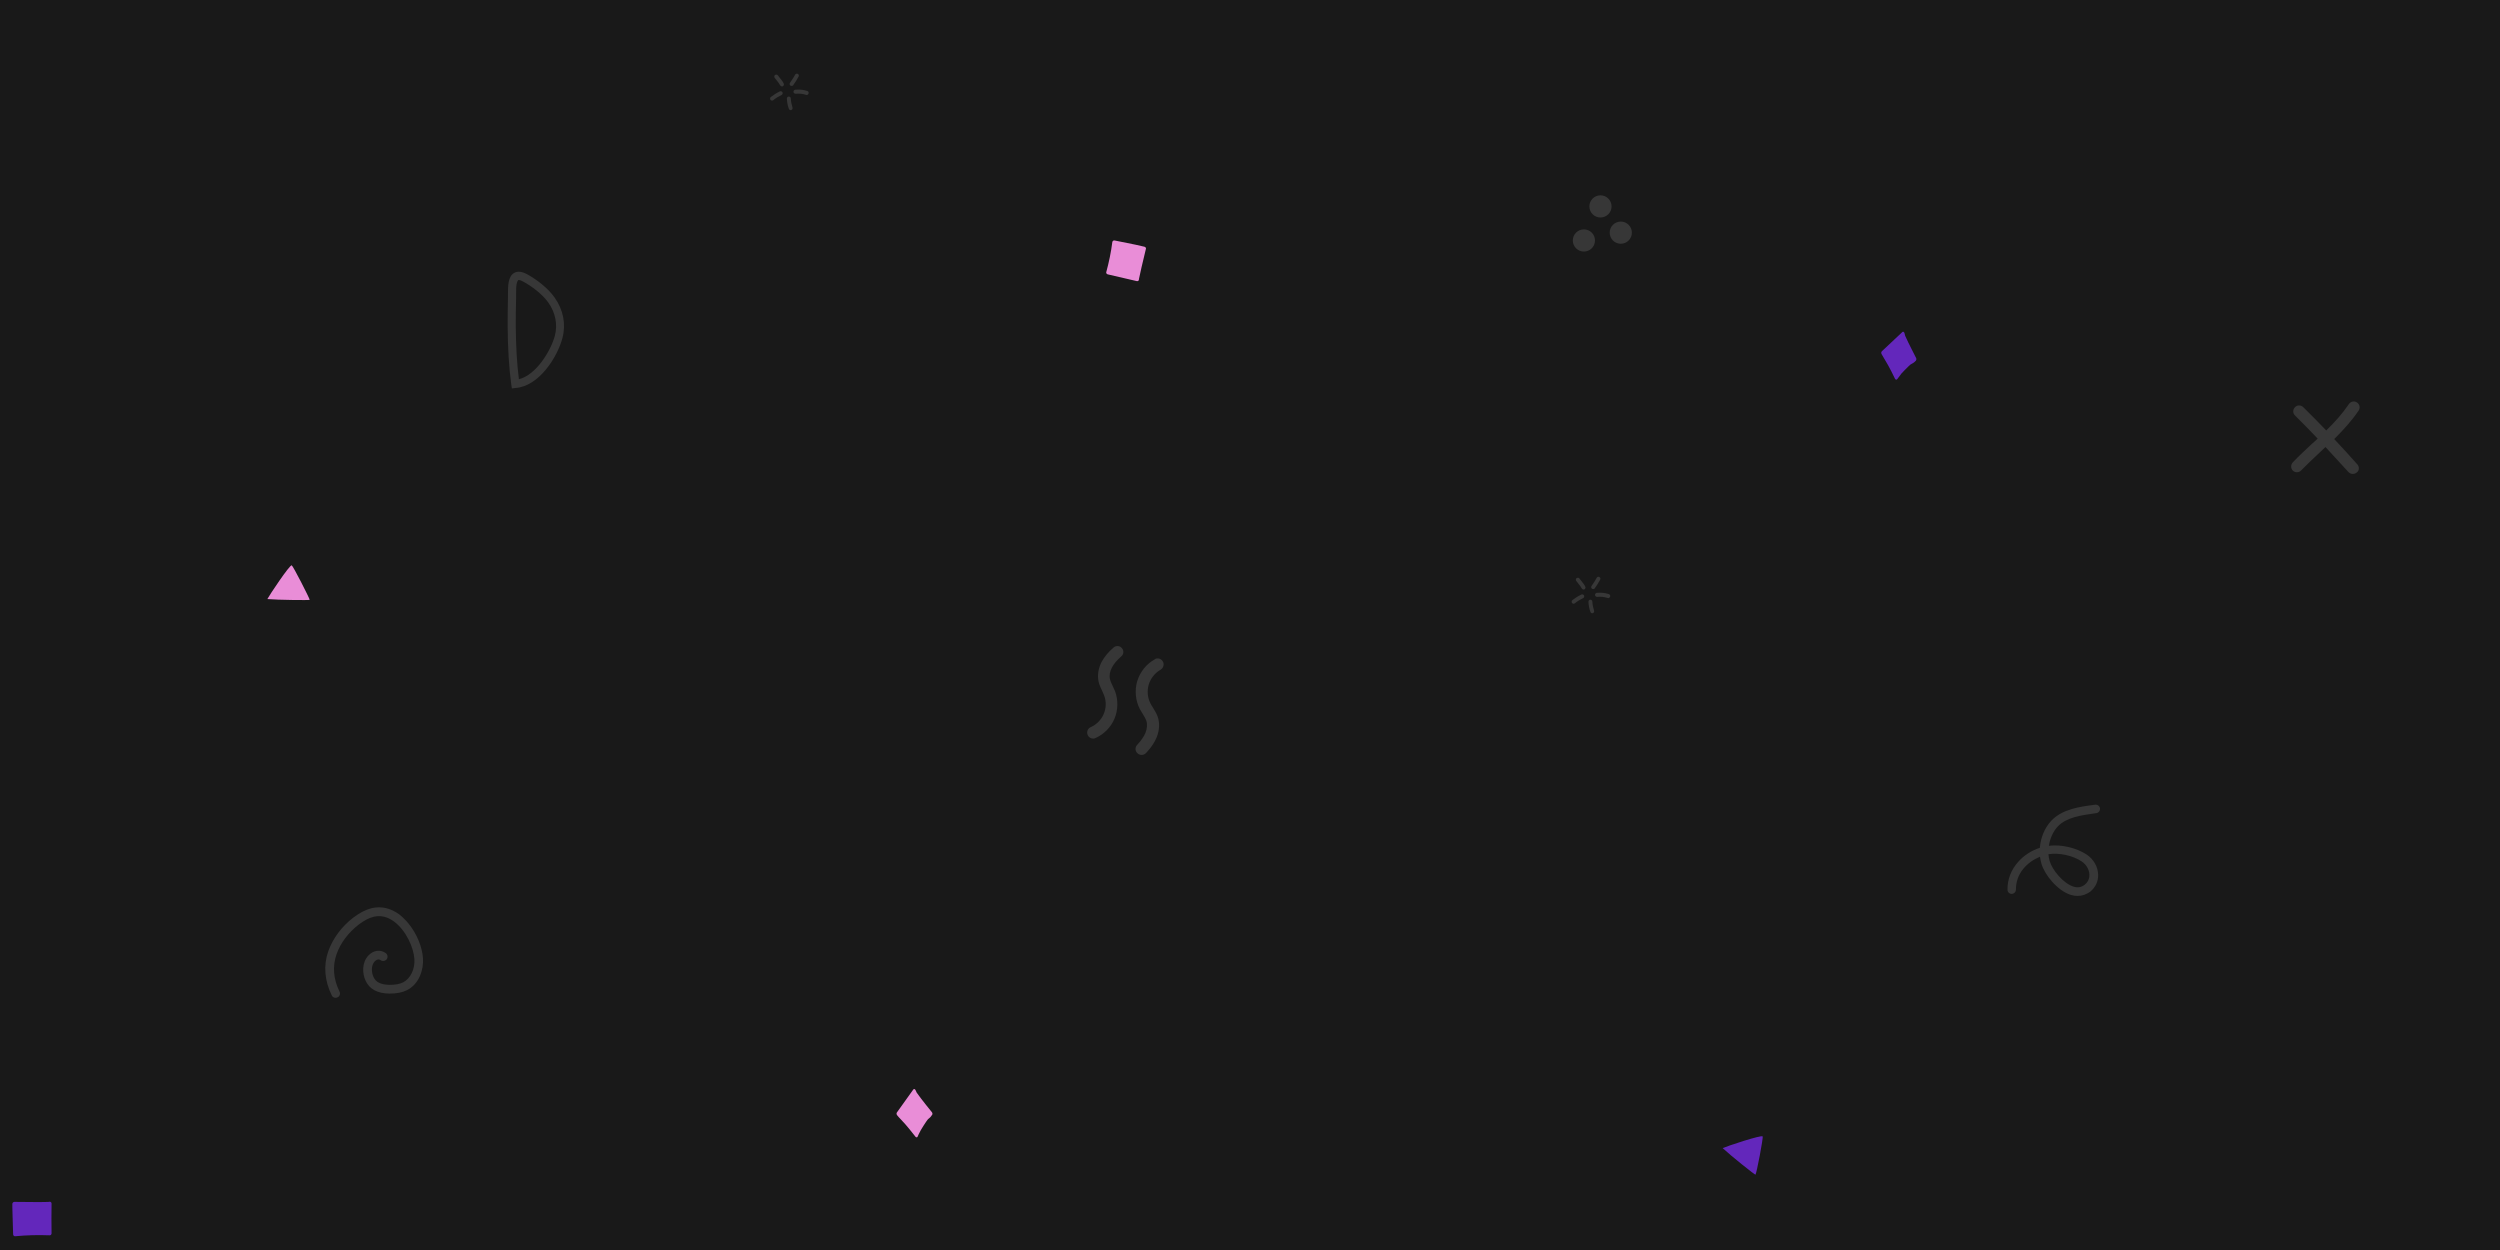
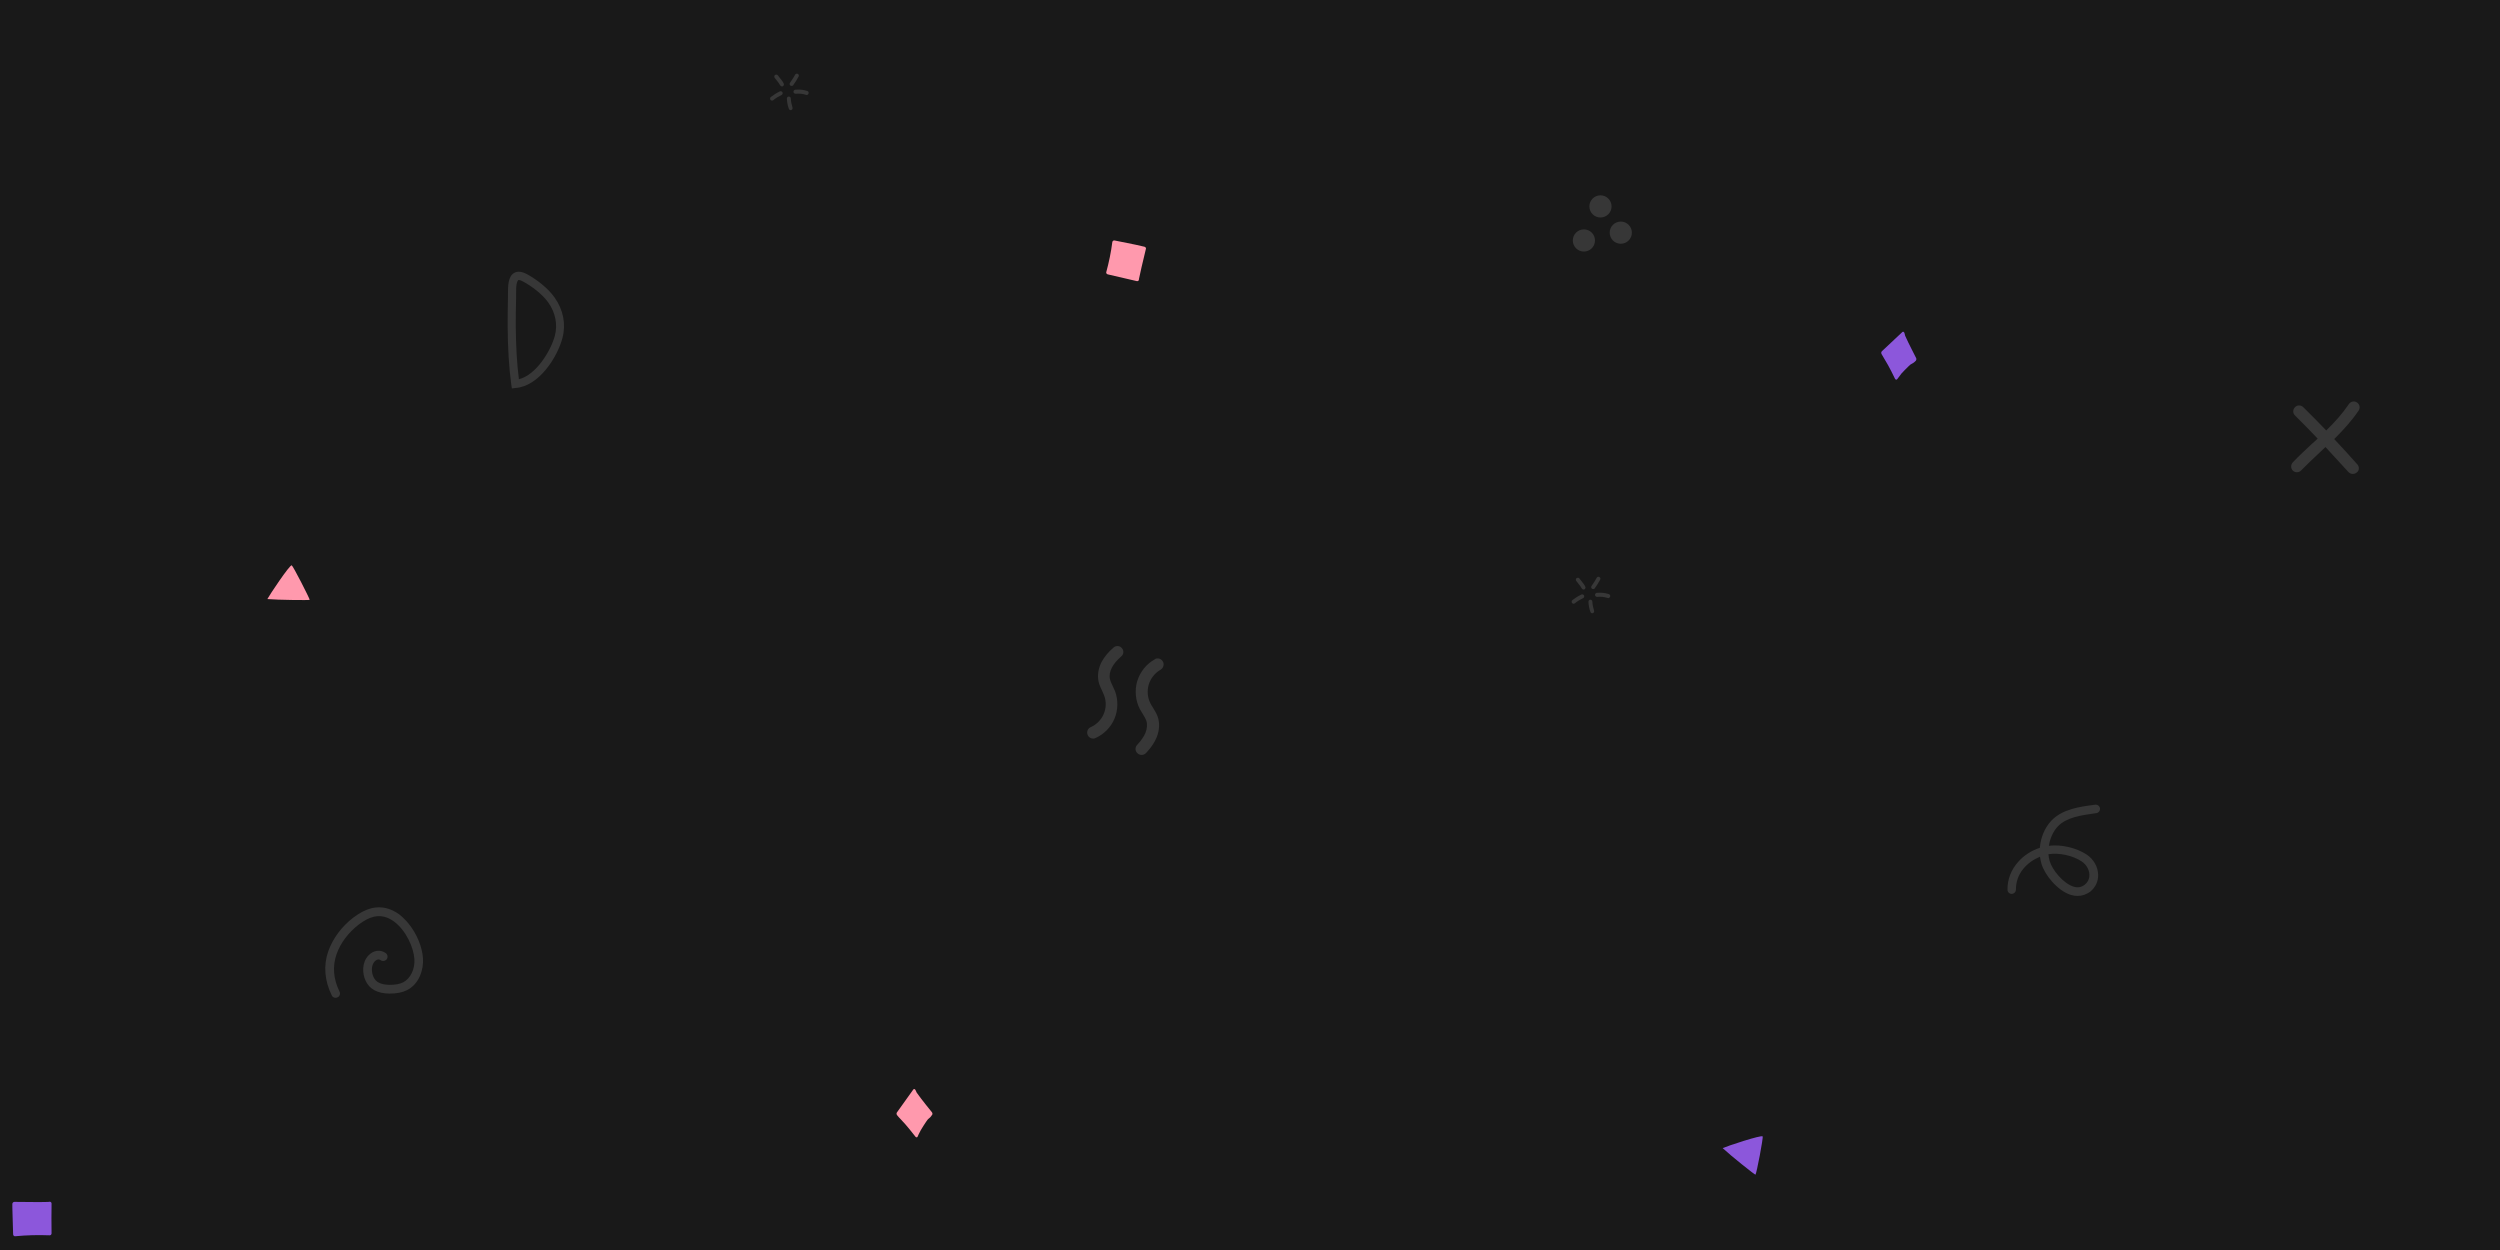
<svg xmlns="http://www.w3.org/2000/svg" width="1600" height="800" viewBox="0 0 1600 800">
  <rect fill="#191919" width="1600" height="800" />
-   <path fill="#6327bb" d="M1102.5 734.8c2.5-1.2 24.8-8.6 25.6-7.5.5.7-3.9 23.8-4.6 24.5C1123.3 752.1 1107.5 739.5 1102.5 734.8zM1226.3 229.1c0-.1-4.9-9.4-7-14.2-.1-.3-.3-1.1-.4-1.6-.1-.4-.3-.7-.6-.9-.3-.2-.6-.1-.8.1l-13.1 12.3c0 0 0 0 0 0-.2.2-.3.5-.4.8 0 .3 0 .7.2 1 .1.1 1.4 2.5 2.1 3.6 2.4 3.7 6.5 12.1 6.5 12.2.2.3.4.5.7.6.3 0 .5-.1.7-.3 0 0 1.8-2.5 2.7-3.6 1.5-1.6 3-3.2 4.6-4.7 1.2-1.2 1.6-1.4 2.1-1.6.5-.3 1.1-.5 2.5-1.9C1226.5 230.4 1226.6 229.6 1226.3 229.1zM33 770.3C33 770.3 33 770.3 33 770.3c0-.7-.5-1.2-1.2-1.2-.1 0-.3 0-.4.1-1.6.2-14.3.1-22.2 0-.3 0-.6.1-.9.4-.2.2-.4.5-.4.9 0 .2 0 4.9.1 5.9l.4 13.6c0 .3.2.6.4.9.2.2.5.3.8.3 0 0 .1 0 .1 0 7.3-.7 14.7-.9 22-.6.3 0 .7-.1.9-.3.2-.2.4-.6.4-.9C32.9 783.3 32.9 776.2 33 770.3z" />
-   <path fill="#e98dd7" d="M171.1 383.4c1.3-2.5 14.3-22 15.6-21.6.8.3 11.5 21.2 11.5 22.1C198.1 384.2 177.9 384 171.1 383.4zM596.4 711.8c-.1-.1-6.7-8.2-9.7-12.5-.2-.3-.5-1-.7-1.5-.2-.4-.4-.7-.7-.8-.3-.1-.6 0-.8.3L574 712c0 0 0 0 0 0-.2.2-.2.5-.2.9 0 .3.2.7.4.9.1.1 1.8 2.2 2.8 3.1 3.1 3.1 8.8 10.5 8.9 10.6.2.3.5.4.8.4.3 0 .5-.2.6-.5 0 0 1.2-2.8 2-4.1 1.1-1.9 2.3-3.7 3.5-5.5.9-1.4 1.3-1.7 1.7-2 .5-.4 1-.7 2.1-2.4C596.9 713.1 596.8 712.3 596.4 711.8zM727.5 179.9C727.5 179.9 727.5 179.9 727.5 179.9c.6.2 1.3-.2 1.4-.8 0-.1 0-.2 0-.4.2-1.4 2.8-12.6 4.5-19.5.1-.3 0-.6-.2-.8-.2-.3-.5-.4-.8-.5-.2 0-4.7-1.1-5.7-1.3l-13.4-2.7c-.3-.1-.7 0-.9.2-.2.2-.4.4-.5.6 0 0 0 .1 0 .1-.8 6.5-2.2 13.1-3.9 19.4-.1.3 0 .6.2.9.2.3.5.4.8.5C714.8 176.9 721.7 178.5 727.5 179.9zM728.5 178.1c-.1-.1-.2-.2-.4-.2C728.3 177.9 728.4 178 728.5 178.1z" />
+   <path fill="#8C57DB" d="M1102.5 734.8c2.5-1.2 24.8-8.6 25.6-7.5.5.7-3.9 23.8-4.6 24.5C1123.3 752.1 1107.5 739.5 1102.5 734.8zM1226.3 229.1c0-.1-4.9-9.4-7-14.2-.1-.3-.3-1.1-.4-1.6-.1-.4-.3-.7-.6-.9-.3-.2-.6-.1-.8.1l-13.1 12.3c0 0 0 0 0 0-.2.2-.3.5-.4.8 0 .3 0 .7.2 1 .1.1 1.4 2.5 2.1 3.6 2.4 3.7 6.5 12.1 6.5 12.2.2.3.4.5.7.6.3 0 .5-.1.7-.3 0 0 1.8-2.5 2.7-3.6 1.5-1.6 3-3.2 4.6-4.7 1.2-1.2 1.6-1.4 2.1-1.6.5-.3 1.1-.5 2.5-1.9C1226.5 230.4 1226.6 229.6 1226.3 229.1zM33 770.3C33 770.3 33 770.3 33 770.3c0-.7-.5-1.2-1.2-1.2-.1 0-.3 0-.4.1-1.6.2-14.3.1-22.2 0-.3 0-.6.1-.9.4-.2.2-.4.5-.4.9 0 .2 0 4.9.1 5.9l.4 13.6c0 .3.2.6.4.9.2.2.5.3.8.3 0 0 .1 0 .1 0 7.3-.7 14.7-.9 22-.6.3 0 .7-.1.9-.3.2-.2.4-.6.4-.9C32.9 783.3 32.9 776.2 33 770.3z" />
+   <path fill="#FF99AD" d="M171.1 383.4c1.3-2.5 14.3-22 15.6-21.6.8.3 11.5 21.2 11.5 22.1C198.1 384.2 177.9 384 171.1 383.4zM596.4 711.8c-.1-.1-6.7-8.2-9.7-12.5-.2-.3-.5-1-.7-1.5-.2-.4-.4-.7-.7-.8-.3-.1-.6 0-.8.3L574 712c0 0 0 0 0 0-.2.2-.2.5-.2.9 0 .3.2.7.4.9.1.1 1.8 2.2 2.8 3.1 3.1 3.1 8.8 10.5 8.9 10.6.2.3.5.4.8.4.3 0 .5-.2.6-.5 0 0 1.2-2.8 2-4.1 1.1-1.9 2.3-3.7 3.5-5.5.9-1.4 1.3-1.7 1.7-2 .5-.4 1-.7 2.1-2.4C596.9 713.1 596.8 712.3 596.4 711.8zM727.5 179.9C727.5 179.9 727.5 179.9 727.5 179.9c.6.2 1.3-.2 1.4-.8 0-.1 0-.2 0-.4.2-1.4 2.8-12.6 4.5-19.5.1-.3 0-.6-.2-.8-.2-.3-.5-.4-.8-.5-.2 0-4.7-1.1-5.7-1.3l-13.4-2.7c-.3-.1-.7 0-.9.2-.2.2-.4.4-.5.6 0 0 0 .1 0 .1-.8 6.5-2.2 13.1-3.9 19.4-.1.3 0 .6.2.9.2.3.5.4.8.5C714.8 176.9 721.7 178.5 727.5 179.9zM728.5 178.1c-.1-.1-.2-.2-.4-.2C728.3 177.9 728.4 178 728.5 178.1z" />
  <g fill-opacity="0.13" fill="#FFF">
    <path d="M699.6 472.7c-1.5 0-2.8-.8-3.5-2.3-.8-1.9 0-4.2 1.9-5 3.7-1.6 6.8-4.7 8.4-8.5 1.6-3.8 1.7-8.1.2-11.9-.3-.9-.8-1.8-1.2-2.8-.8-1.7-1.8-3.7-2.3-5.9-.9-4.1-.2-8.6 2-12.8 1.7-3.1 4.1-6.1 7.6-9.1 1.6-1.4 4-1.2 5.3.4 1.4 1.6 1.2 4-.4 5.3-2.8 2.5-4.7 4.7-5.9 7-1.4 2.6-1.9 5.3-1.3 7.6.3 1.4 1 2.8 1.7 4.3.5 1.1 1 2.2 1.5 3.3 2.1 5.6 2 12-.3 17.6-2.3 5.5-6.8 10.1-12.3 12.5C700.6 472.6 700.1 472.7 699.6 472.7zM740.4 421.4c1.5-.2 3 .5 3.8 1.9 1.1 1.8.4 4.2-1.4 5.3-3.7 2.1-6.4 5.6-7.6 9.5-1.2 4-.8 8.4 1.1 12.1.4.9 1 1.7 1.6 2.7 1 1.7 2.2 3.5 3 5.7 1.4 4 1.2 8.7-.6 13.2-1.4 3.4-3.5 6.6-6.8 10.1-1.5 1.6-3.9 1.7-5.5.2-1.6-1.4-1.7-3.9-.2-5.4 2.6-2.8 4.3-5.3 5.3-7.7 1.1-2.8 1.3-5.6.5-7.9-.5-1.3-1.3-2.7-2.2-4.1-.6-1-1.3-2.1-1.9-3.2-2.8-5.4-3.4-11.9-1.7-17.8 1.8-5.9 5.8-11 11.2-14C739.4 421.6 739.9 421.4 740.4 421.4zM261.3 590.9c5.7 6.8 9 15.7 9.4 22.4.5 7.3-2.4 16.4-10.2 20.4-3 1.5-6.7 2.2-11.2 2.2-7.9-.1-12.9-2.9-15.4-8.4-2.1-4.7-2.3-11.4 1.8-15.9 3.2-3.5 7.8-4.1 11.2-1.6 1.2.9 1.5 2.7.6 3.9-.9 1.2-2.7 1.5-3.9.6-1.8-1.3-3.6.6-3.8.8-2.4 2.6-2.1 7-.8 9.9 1.5 3.4 4.7 5 10.4 5.1 3.6 0 6.4-.5 8.6-1.6 4.7-2.4 7.7-8.6 7.2-15-.5-7.3-5.3-18.2-13-23.9-4.2-3.1-8.5-4.1-12.9-3.1-3.1.7-6.2 2.4-9.7 5-6.6 5.1-11.7 11.8-14.2 19-2.7 7.7-2.1 15.8 1.9 23.9.7 1.4.1 3.1-1.3 3.7-1.4.7-3.1.1-3.7-1.3-4.6-9.4-5.4-19.2-2.2-28.2 2.9-8.2 8.6-15.9 16.1-21.6 4.1-3.1 8-5.1 11.8-6 6-1.4 12 0 17.5 4C257.6 586.9 259.6 588.8 261.3 590.9z" />
    <circle cx="1013.7" cy="153.9" r="7.1" />
    <circle cx="1024.3" cy="132.1" r="7.1" />
    <circle cx="1037.3" cy="148.9" r="7.1" />
    <path d="M1508.7 297.2c-4.8-5.4-9.7-10.8-14.8-16.2 5.6-5.6 11.1-11.5 15.6-18.2 1.2-1.7.7-4.1-1-5.2-1.7-1.2-4.1-.7-5.2 1-4.2 6.2-9.1 11.6-14.5 16.9-4.8-5-9.7-10-14.7-14.9-1.5-1.5-3.9-1.5-5.3 0-1.5 1.5-1.5 3.9 0 5.3 4.9 4.8 9.7 9.8 14.5 14.8-1.1 1.1-2.3 2.2-3.5 3.2-4.1 3.8-8.4 7.8-12.4 12-1.4 1.5-1.4 3.8 0 5.3 0 0 0 0 0 0 1.5 1.4 3.9 1.4 5.3-.1 3.9-4 8.1-7.9 12.1-11.7 1.2-1.1 2.3-2.2 3.5-3.3 4.9 5.3 9.8 10.6 14.6 15.9.1.1.1.1.2.2 1.4 1.4 3.7 1.5 5.2.2C1510 301.2 1510.1 298.8 1508.7 297.2zM327.6 248.6l-.4-2.6c-1.5-11.1-2.2-23.2-2.3-37 0-5.5 0-11.5.2-18.5 0-.7 0-1.5 0-2.3 0-5 0-11.2 3.9-13.5 2.2-1.3 5.1-1 8.5.9 5.7 3.1 13.2 8.7 17.5 14.9 5.5 7.8 7.3 16.9 5 25.7-3.2 12.3-15 31-30 32.1L327.6 248.6zM332.1 179.2c-.2 0-.3 0-.4.1-.1.1-.7.5-1.1 2.7-.3 1.9-.3 4.2-.3 6.3 0 .8 0 1.7 0 2.4-.2 6.9-.2 12.8-.2 18.3.1 12.5.7 23.5 2 33.7 11-2.7 20.4-18.1 23-27.8 1.9-7.2.4-14.8-4.2-21.3l0 0C347 188.1 340 183 335 180.3 333.6 179.5 332.6 179.2 332.1 179.2zM516.3 60.8c-.1 0-.2 0-.4-.1-2.4-.7-4-.9-6.7-.7-.7 0-1.3-.5-1.4-1.2 0-.7.5-1.3 1.2-1.4 3.1-.2 4.9 0 7.6.8.7.2 1.1.9.9 1.6C517.3 60.4 516.8 60.8 516.3 60.8zM506.1 70.5c-.5 0-1-.3-1.2-.8-.8-2.1-1.2-4.3-1.3-6.6 0-.7.5-1.3 1.2-1.3.7 0 1.3.5 1.3 1.2.1 2 .5 3.9 1.1 5.8.2.7-.1 1.4-.8 1.6C506.4 70.5 506.2 70.5 506.1 70.5zM494.1 64.4c-.4 0-.8-.2-1-.5-.4-.6-.3-1.4.2-1.8 1.8-1.4 3.7-2.6 5.8-3.6.6-.3 1.4 0 1.7.6.3.6 0 1.4-.6 1.7-1.9.9-3.7 2-5.3 3.3C494.7 64.3 494.4 64.4 494.1 64.4zM500.5 55.3c-.5 0-.9-.3-1.2-.7-.5-1-1.2-1.9-2.4-3.4-.3-.4-.7-.9-1.1-1.4-.4-.6-.3-1.4.2-1.8.6-.4 1.4-.3 1.8.2.4.5.8 1 1.1 1.4 1.3 1.6 2.1 2.6 2.7 3.9.3.6 0 1.4-.6 1.7C500.9 55.3 500.7 55.3 500.5 55.3zM506.7 55c-.3 0-.5-.1-.8-.2-.6-.4-.7-1.2-.3-1.8 1.2-1.7 2.3-3.4 3.3-5.2.3-.6 1.1-.9 1.7-.5.6.3.9 1.1.5 1.7-1 1.9-2.2 3.8-3.5 5.6C507.4 54.8 507.1 55 506.7 55zM1029.3 382.8c-.1 0-.2 0-.4-.1-2.4-.7-4-.9-6.7-.7-.7 0-1.3-.5-1.4-1.2 0-.7.5-1.3 1.2-1.4 3.1-.2 4.9 0 7.6.8.7.2 1.1.9.9 1.6C1030.3 382.4 1029.8 382.8 1029.3 382.8zM1019.1 392.5c-.5 0-1-.3-1.2-.8-.8-2.1-1.2-4.3-1.3-6.6 0-.7.5-1.3 1.2-1.3.7 0 1.3.5 1.3 1.2.1 2 .5 3.9 1.1 5.8.2.7-.1 1.4-.8 1.6C1019.4 392.5 1019.2 392.5 1019.1 392.5zM1007.1 386.4c-.4 0-.8-.2-1-.5-.4-.6-.3-1.4.2-1.8 1.8-1.4 3.7-2.6 5.8-3.6.6-.3 1.4 0 1.7.6.3.6 0 1.4-.6 1.7-1.9.9-3.7 2-5.3 3.3C1007.7 386.3 1007.4 386.4 1007.1 386.4zM1013.5 377.3c-.5 0-.9-.3-1.2-.7-.5-1-1.2-1.9-2.4-3.4-.3-.4-.7-.9-1.1-1.4-.4-.6-.3-1.4.2-1.8.6-.4 1.4-.3 1.8.2.4.5.8 1 1.1 1.4 1.3 1.6 2.1 2.6 2.7 3.9.3.6 0 1.4-.6 1.7C1013.9 377.3 1013.7 377.3 1013.5 377.3zM1019.7 377c-.3 0-.5-.1-.8-.2-.6-.4-.7-1.2-.3-1.8 1.2-1.7 2.3-3.4 3.3-5.2.3-.6 1.1-.9 1.7-.5.6.3.9 1.1.5 1.7-1 1.9-2.2 3.8-3.5 5.6C1020.4 376.8 1020.1 377 1019.7 377zM1329.7 573.4c-1.4 0-2.9-.2-4.5-.7-8.4-2.7-16.6-12.7-18.7-20-.4-1.4-.7-2.9-.9-4.4-8.1 3.3-15.5 10.6-15.4 21 0 1.5-1.2 2.7-2.7 2.8 0 0 0 0 0 0-1.5 0-2.7-1.2-2.7-2.7-.1-6.7 2.4-12.9 7-18 3.6-4 8.4-7.1 13.7-8.8.5-6.5 3.1-12.9 7.4-17.4 7-7.4 18.2-8.9 27.3-10.1l.7-.1c1.5-.2 2.9.9 3.1 2.3.2 1.5-.9 2.9-2.3 3.1l-.7.1c-8.6 1.2-18.4 2.5-24 8.4-3 3.2-5 7.7-5.7 12.4 7.9-1 17.7 1.3 24.3 5.7 4.3 2.9 7.1 7.8 7.2 12.7.2 4.3-1.7 8.3-5.2 11.1C1335.2 572.4 1332.6 573.4 1329.7 573.4zM1311 546.7c.1 1.5.4 3 .8 4.4 1.7 5.8 8.7 14.2 15.1 16.3 2.8.9 5.1.5 7.2-1.1 2.7-2.1 3.2-4.8 3.1-6.6-.1-3.2-2-6.4-4.8-8.3C1326.7 547.5 1317.7 545.6 1311 546.7z" />
  </g>
</svg>
